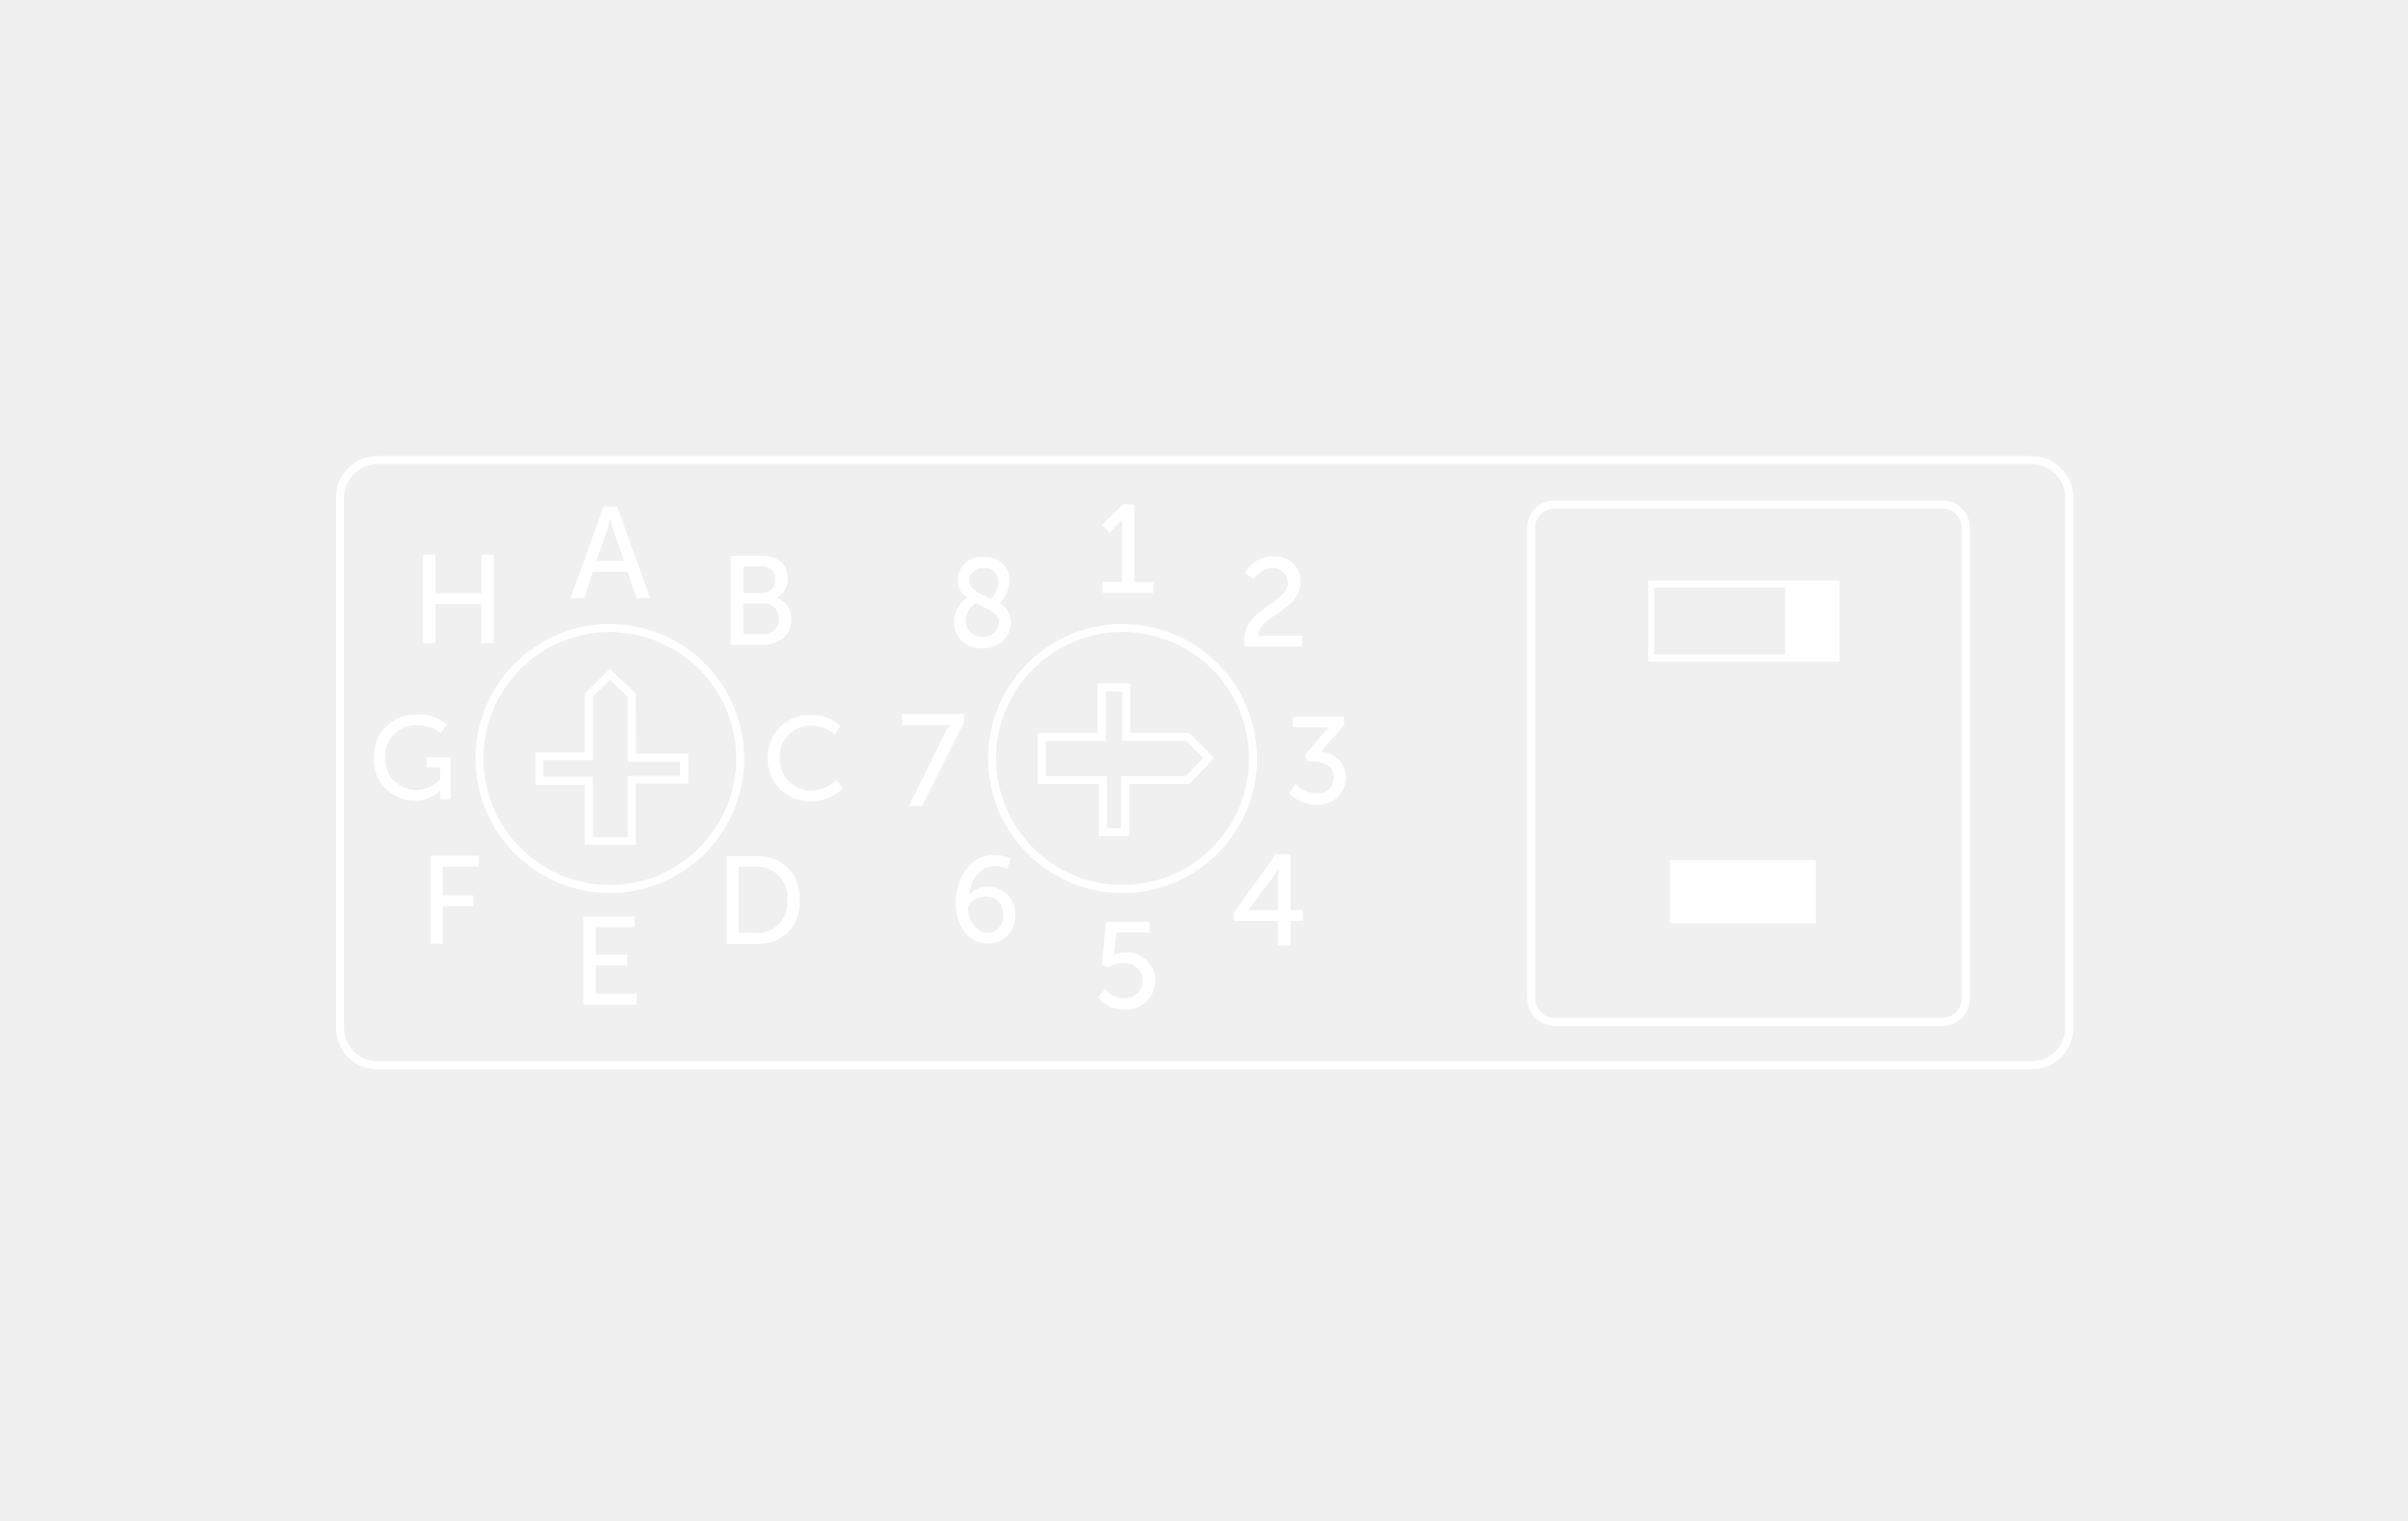
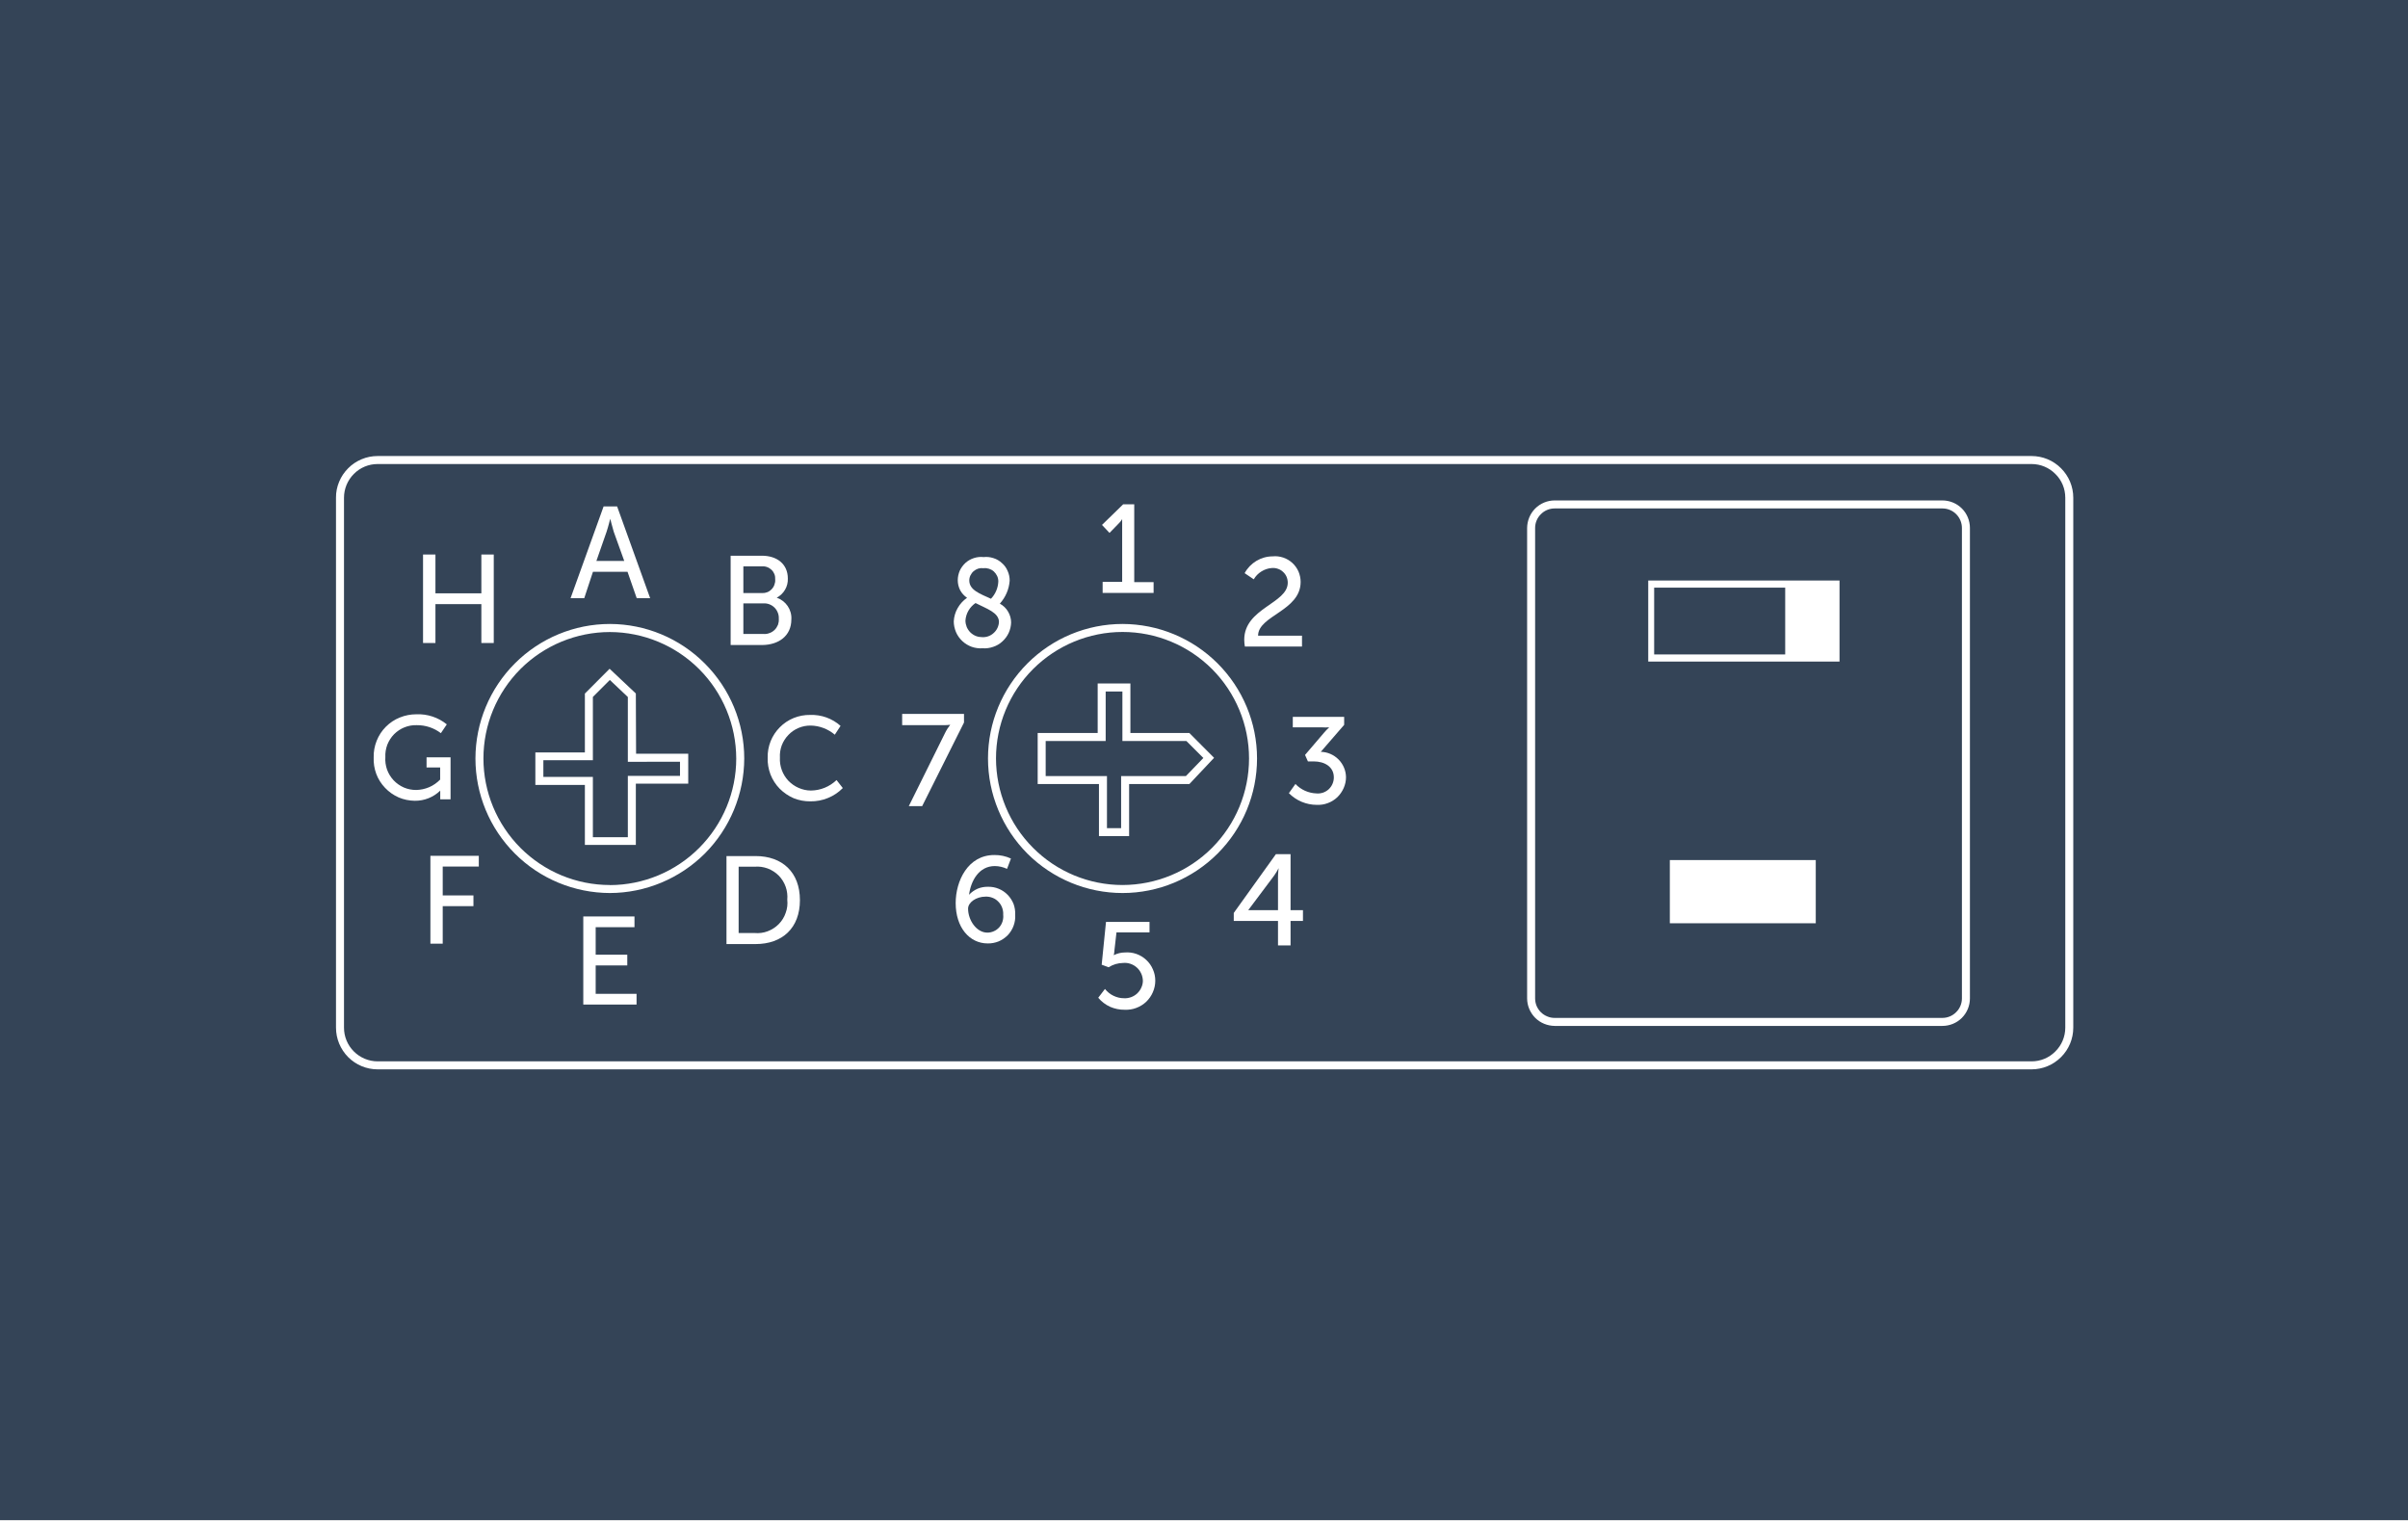
<svg xmlns="http://www.w3.org/2000/svg" viewBox="0 0 301.0 190.0" role="img" aria-label="Illustration officielle Delta Dore">
+   <rect width="100%" height="100%" fill="#344457" />
  <path d="M253.95 57H47.2c-0.68 0-1.36 0.13-2 0.4-0.62 0.26-1.2 0.64-1.68 1.13-0.48 0.48-0.87 1.05-1.13 1.69-0.26 0.63-0.4 1.3-0.39 1.99v66.24c0 1.38 0.55 2.7 1.52 3.68 0.98 0.98 2.3 1.53 3.68 1.53h206.75c1.38 0 2.7-0.55 3.68-1.53 0.98-0.97 1.53-2.3 1.53-3.68V62.21c0-1.38-0.55-2.7-1.53-3.68-0.97-0.98-2.3-1.53-3.68-1.53Zm4.21 71.45c0 1.12-0.45 2.19-1.24 2.97-0.79 0.8-1.85 1.24-2.97 1.24H47.2c-1.11 0-2.18-0.45-2.97-1.24S43 129.57 43 128.45V62.21c0-1.11 0.44-2.18 1.23-2.97 0.79-0.8 1.86-1.24 2.97-1.24h206.75c1.12 0 2.19 0.45 2.97 1.24 0.8 0.78 1.24 1.85 1.24 2.97v66.24Z" fill="#ffffff" stroke="none" />
  <path d="M242.8 62.55h-48.47c-0.91 0-1.79 0.37-2.43 1.01-0.64 0.64-1 1.52-1.01 2.43v58.8c0 0.91 0.37 1.78 1.01 2.43 0.64 0.64 1.52 1 2.43 1.01h48.47c0.91 0 1.79-0.36 2.43-1 0.65-0.65 1.01-1.53 1.01-2.44v-58.8c0-0.91-0.36-1.79-1-2.43-0.65-0.65-1.53-1.01-2.44-1.01Zm2.44 62.24c0 0.65-0.26 1.27-0.72 1.72-0.45 0.46-1.07 0.72-1.72 0.72h-48.47c-0.32 0-0.64-0.06-0.93-0.19-0.3-0.12-0.57-0.3-0.8-0.53-0.22-0.22-0.4-0.49-0.53-0.79-0.12-0.3-0.18-0.61-0.18-0.93v-58.8c0-0.65 0.26-1.27 0.72-1.72 0.45-0.46 1.07-0.72 1.72-0.72h48.47c0.65 0 1.27 0.26 1.72 0.71 0.46 0.46 0.72 1.08 0.72 1.73v58.8Z" fill="#ffffff" stroke="none" />
  <path d="M76.24 77.99c-4.46 0-8.73 1.78-11.88 4.93-3.15 3.15-4.92 7.42-4.93 11.88 0 4.46 1.77 8.73 4.93 11.89 3.15 3.15 7.42 4.92 11.88 4.93 4.45-0.01 8.72-1.8 11.87-4.94 3.14-3.16 4.91-7.43 4.92-11.88 0-4.45-1.78-8.72-4.93-11.87-3.14-3.15-7.4-4.93-11.86-4.94Zm0 32.63c-4.2 0-8.21-1.67-11.18-4.64-2.96-2.97-4.63-6.99-4.63-11.18 0-4.2 1.67-8.21 4.63-11.18C68.03 80.66 72.05 79 76.24 79c4.19 0.01 8.2 1.68 11.16 4.64 2.96 2.97 4.62 6.98 4.63 11.17 0 4.19-1.67 8.2-4.63 11.17-2.96 2.97-6.97 4.64-11.16 4.65Z" fill="#ffffff" stroke="none" />
  <path d="M140.32 77.99c-4.46 0-8.73 1.77-11.89 4.93-3.15 3.15-4.93 7.42-4.93 11.88 0 4.46 1.78 8.74 4.93 11.9 3.15 3.14 7.43 4.92 11.89 4.92 4.46 0 8.73-1.78 11.88-4.93 3.16-3.16 4.93-7.43 4.93-11.89 0-4.46-1.78-8.73-4.93-11.88-3.15-3.15-7.42-4.92-11.88-4.93Zm0 32.63c-4.2 0-8.22-1.67-11.18-4.64-2.97-2.97-4.63-6.99-4.64-11.18 0-4.2 1.67-8.21 4.64-11.18 2.97-2.96 6.99-4.63 11.18-4.63 4.2 0 8.21 1.67 11.18 4.63 2.96 2.97 4.63 6.99 4.63 11.18 0 4.2-1.67 8.21-4.63 11.18-2.97 2.97-6.99 4.63-11.18 4.64Z" fill="#ffffff" stroke="none" />
  <path d="M79.48 86.68l-3.28-3.09-3.09 3.1v7.36h-6.19v4.06h6.19v7.5h6.37v-7.66h6.55v-3.74h-6.52l-0.03-7.53ZM85 95.21v1.77h-6.52v7.66h-4.37v-7.53h-6.19v-2.09h6.19v-7.91l2.12-2.12 2.25 2.13v8.1L85 95.21Z" fill="#ffffff" stroke="none" />
  <path d="M148.67 91.62h-7.37v-6.19h-4.09v6.19h-7.5V98h7.66v6.51h3.77V98h7.53l3.09-3.28-3.09-3.1ZM148.24 97h-8.1v6.51h-1.77V97h-7.66v-4.38h7.5v-6.19h2.09v6.19h8l2.12 2.12-2.18 2.26Z" fill="#ffffff" stroke="none" />
  <path d="M206.03 82.69h23.91V72.56h-23.91v10.13Zm0.74-9.24h16.38v8.35h-16.38v-8.35Z" fill="#ffffff" stroke="none" />
  <path d="M226.97 107.5h-18.24v7.9h18.24v-7.9Z" fill="#ffffff" stroke="none" />
  <path d="M54.43 75.51h5.74v4.86h1.55V69.31h-1.55v4.85h-5.74v-4.85h-1.55v11.06h1.55v-4.86Z" fill="#ffffff" stroke="none" />
  <path d="M74.12 71.47h4.32l1.15 3.3h1.68L77.14 63.3h-1.69l-4.13 11.47h1.71l1.09-3.3Zm1.7-5c0.2-0.59 0.46-1.63 0.46-1.63s0.25 1 0.44 1.63l1.31 3.64h-3.48l1.27-3.64Z" fill="#ffffff" stroke="none" />
  <path d="M98.92 77.42c0.04-0.59-0.13-1.18-0.46-1.67-0.33-0.48-0.8-0.85-1.37-1.04 0.43-0.23 0.8-0.58 1.04-1 0.25-0.42 0.37-0.91 0.35-1.4 0-1.81-1.36-2.85-3.24-2.85h-3.91v11.16h4c1.96-0.03 3.59-1.1 3.59-3.2Zm-6-6.63h2.31c0.22-0.02 0.45 0.01 0.66 0.09 0.2 0.07 0.4 0.2 0.56 0.35 0.16 0.16 0.28 0.35 0.36 0.55 0.08 0.21 0.1 0.44 0.09 0.66 0.02 0.22-0.02 0.44-0.1 0.65-0.07 0.21-0.19 0.4-0.34 0.56-0.16 0.16-0.34 0.29-0.55 0.37-0.2 0.08-0.43 0.12-0.65 0.11h-2.34v-3.34Zm0 4.63h2.5c0.26-0.02 0.51 0.02 0.75 0.11 0.25 0.1 0.46 0.23 0.65 0.42 0.18 0.18 0.32 0.4 0.41 0.64 0.1 0.24 0.13 0.5 0.12 0.75 0.02 0.26-0.02 0.51-0.1 0.75-0.1 0.24-0.24 0.46-0.42 0.64-0.19 0.18-0.4 0.32-0.65 0.4-0.24 0.1-0.5 0.13-0.75 0.11h-2.51v-3.82Z" fill="#ffffff" stroke="none" />
  <path d="M101.36 98.81c-0.53 0-1.05-0.12-1.53-0.33-0.49-0.21-0.92-0.52-1.29-0.9-0.36-0.39-0.64-0.84-0.82-1.34-0.18-0.5-0.26-1.02-0.23-1.55-0.03-0.52 0.05-1.04 0.23-1.53 0.19-0.49 0.47-0.93 0.83-1.3 0.36-0.38 0.8-0.68 1.28-0.88 0.48-0.2 1-0.3 1.52-0.29 1.1 0.02 2.16 0.43 3 1.14l0.72-1.1c-1.04-0.93-2.4-1.42-3.8-1.37-0.7-0.01-1.4 0.12-2.05 0.38-0.66 0.27-1.25 0.66-1.74 1.16-0.5 0.5-0.89 1.1-1.15 1.74-0.26 0.66-0.39 1.36-0.37 2.06-0.03 0.71 0.1 1.43 0.35 2.1 0.26 0.66 0.65 1.27 1.15 1.78 0.5 0.5 1.1 0.91 1.75 1.19 0.67 0.27 1.38 0.4 2.09 0.39 0.75 0.01 1.5-0.13 2.2-0.42 0.69-0.28 1.32-0.7 1.85-1.24l-0.78-1c-0.87 0.83-2.01 1.3-3.21 1.31Z" fill="#ffffff" stroke="none" />
  <path d="M94.44 107h-3.63v11h3.63c3.35 0 5.55-2 5.55-5.49s-2.2-5.51-5.55-5.51Zm-0.11 9.62h-2v-8.29h2c0.55-0.05 1.1 0.03 1.63 0.22 0.52 0.2 0.99 0.5 1.38 0.89 0.39 0.4 0.68 0.87 0.87 1.4 0.18 0.51 0.25 1.07 0.2 1.62 0.06 0.55 0 1.11-0.2 1.64-0.17 0.52-0.47 1-0.86 1.4-0.4 0.4-0.86 0.7-1.39 0.9-0.52 0.2-1.08 0.27-1.63 0.22Z" fill="#ffffff" stroke="none" />
  <path d="M74.46 120.67h3.95v-1.34h-3.95v-3.44h4.85v-1.34h-6.4v11.01h6.66v-1.34h-5.11v-3.55Z" fill="#ffffff" stroke="none" />
  <path d="M53.8 117.95h1.54v-4.69h3.84v-1.34h-3.84v-3.61h4.51v-1.34H53.8v10.98Z" fill="#ffffff" stroke="none" />
  <path d="M55.03 98.82v0.44 0.65h1.29v-5.25h-3v1.27h1.7v1.51c-0.39 0.4-0.86 0.73-1.37 0.95-0.52 0.22-1.07 0.34-1.63 0.35-0.53 0-1.05-0.1-1.54-0.31-0.48-0.21-0.92-0.52-1.28-0.9-0.36-0.39-0.64-0.84-0.82-1.34-0.17-0.5-0.25-1.02-0.21-1.55-0.03-0.53 0.06-1.05 0.24-1.55 0.2-0.5 0.48-0.94 0.85-1.32 0.37-0.37 0.82-0.67 1.3-0.86 0.5-0.2 1.02-0.29 1.55-0.27 1.08-0.01 2.14 0.34 3 1l0.74-1.1c-1.07-0.87-2.43-1.32-3.81-1.26-0.7 0-1.4 0.13-2.06 0.4-0.66 0.26-1.25 0.66-1.75 1.16-0.5 0.5-0.89 1.1-1.15 1.76-0.26 0.66-0.39 1.36-0.37 2.07-0.03 0.7 0.08 1.4 0.32 2.05 0.24 0.65 0.62 1.25 1.1 1.75 0.48 0.51 1.05 0.91 1.7 1.2 0.63 0.27 1.32 0.41 2.02 0.42 1.19 0.01 2.33-0.44 3.18-1.27Z" fill="#ffffff" stroke="none" />
  <path d="M139.74 65.53c0.2-0.19 0.39-0.4 0.53-0.65v0.7 7.15h-2.44v1.38h6.37v-1.35h-2.42v-9.73h-1.38l-2.65 2.58 0.94 1 1.05-1.08Z" fill="#ffffff" stroke="none" />
  <path d="M155.53 79.96c0 0.29 0.03 0.57 0.08 0.85h7.14v-1.35h-5.49c0-2.53 5.32-3.09 5.32-6.73 0-0.45-0.1-0.89-0.27-1.3-0.18-0.4-0.44-0.77-0.77-1.07-0.33-0.3-0.72-0.53-1.14-0.67-0.43-0.14-0.88-0.2-1.32-0.15-0.72 0-1.42 0.2-2.04 0.57-0.61 0.37-1.12 0.9-1.46 1.53l1.14 0.77c0.23-0.4 0.56-0.74 0.95-0.98 0.4-0.25 0.84-0.4 1.3-0.43 0.25-0.02 0.51 0 0.75 0.09 0.25 0.08 0.47 0.21 0.66 0.39 0.19 0.17 0.34 0.38 0.44 0.61 0.1 0.24 0.15 0.5 0.15 0.75-0.01 2.6-5.44 3.17-5.44 7.12Z" fill="#ffffff" stroke="none" />
  <path d="M165.1 93.97l2.92-3.37v-1h-6.42v1.31h3.64c0.3 0.02 0.6 0.02 0.91 0-0.24 0.22-0.46 0.45-0.67 0.7l-2.35 2.75 0.36 0.81h0.74c1.33 0 2.5 0.66 2.5 2 0 0.28-0.06 0.56-0.17 0.81-0.11 0.26-0.28 0.49-0.48 0.68-0.2 0.18-0.45 0.33-0.72 0.42-0.26 0.08-0.54 0.12-0.82 0.09-0.99-0.04-1.93-0.46-2.61-1.18l-0.82 1.15c0.46 0.46 1 0.83 1.6 1.08 0.6 0.25 1.24 0.38 1.89 0.38 0.47 0.02 0.94-0.05 1.38-0.22 0.44-0.16 0.84-0.41 1.18-0.73 0.34-0.33 0.61-0.72 0.8-1.15 0.19-0.43 0.29-0.89 0.29-1.36-0.01-0.83-0.35-1.63-0.94-2.22-0.59-0.59-1.38-0.93-2.21-0.95Z" fill="#ffffff" stroke="none" />
  <path d="M161.32 106.76h-1.83l-5.27 7.35v1h5.53v3.06h1.57v-3.06h1.55v-1.35h-1.55v-7Zm-1.57 2.84v4.16h-3.72l3.23-4.31c0.22-0.3 0.4-0.61 0.57-0.94 0 0-0.08 0.6-0.08 1.09Z" fill="#ffffff" stroke="none" />
  <path d="M140.61 119.05c-0.48 0-0.96 0.12-1.39 0.34 0.05-0.19 0.07-0.38 0.08-0.57l0.26-2.28h4.13v-1.31h-5.44l-0.54 5.35 0.87 0.32c0.54-0.35 1.17-0.53 1.82-0.54 0.3-0.03 0.62 0.01 0.91 0.11 0.3 0.1 0.57 0.26 0.8 0.47 0.23 0.2 0.41 0.46 0.54 0.74 0.13 0.28 0.2 0.59 0.21 0.9 0 0.3-0.07 0.6-0.2 0.87-0.12 0.28-0.3 0.52-0.52 0.73-0.22 0.2-0.48 0.36-0.76 0.46-0.29 0.1-0.59 0.15-0.89 0.13-0.46 0-0.9-0.11-1.31-0.31-0.42-0.2-0.78-0.5-1.06-0.85l-0.84 1.1c0.4 0.48 0.91 0.87 1.48 1.13 0.58 0.25 1.2 0.38 1.83 0.37 0.5 0.02 0.98-0.05 1.45-0.23 0.46-0.17 0.88-0.43 1.24-0.77 0.35-0.34 0.64-0.75 0.83-1.2 0.2-0.46 0.3-0.95 0.3-1.44s-0.1-0.97-0.3-1.41c-0.19-0.45-0.47-0.85-0.83-1.18-0.35-0.33-0.78-0.59-1.24-0.75-0.46-0.16-0.94-0.22-1.43-0.18Z" fill="#ffffff" stroke="none" />
  <path d="M123.5 110.84c-0.44-0.01-0.88 0.07-1.3 0.24-0.4 0.18-0.77 0.43-1.07 0.76 0.23-1.77 1.25-3.59 3.22-3.59 0.53 0 1.05 0.13 1.53 0.35l0.49-1.29c-0.65-0.3-1.36-0.45-2.08-0.44-3.32 0-4.83 3.27-4.83 6 0 3.05 1.72 5.05 4 5.05 0.47 0.01 0.93-0.08 1.36-0.25 0.43-0.18 0.82-0.45 1.15-0.78 0.32-0.34 0.57-0.74 0.73-1.18 0.16-0.44 0.23-0.9 0.2-1.37 0.02-0.46-0.05-0.92-0.2-1.34-0.17-0.43-0.42-0.82-0.74-1.15-0.32-0.33-0.7-0.59-1.12-0.76-0.43-0.18-0.88-0.26-1.34-0.25Zm-0.08 5.73c-1.36 0-2.41-1.56-2.41-3 0-0.77 1-1.5 2.19-1.5 0.3-0.01 0.6 0.04 0.87 0.15 0.28 0.1 0.53 0.28 0.73 0.49 0.21 0.21 0.37 0.47 0.47 0.75 0.1 0.28 0.15 0.57 0.13 0.87 0.03 0.28 0 0.56-0.08 0.83-0.08 0.27-0.22 0.52-0.4 0.73-0.2 0.22-0.42 0.39-0.68 0.5-0.26 0.12-0.54 0.18-0.82 0.18Z" fill="#ffffff" stroke="none" />
  <path d="M120.5 89.23h-7.73v1.41h5.16c0.28 0 0.57-0.01 0.85-0.05-0.26 0.33-0.49 0.69-0.67 1.07l-4.51 9.1h1.67l5.23-10.45v-1.08Z" fill="#ffffff" stroke="none" />
  <path d="M119.22 77.66c0 0.46 0.1 0.92 0.28 1.35 0.18 0.42 0.45 0.8 0.79 1.12 0.34 0.32 0.74 0.56 1.18 0.72 0.43 0.15 0.9 0.21 1.36 0.18 0.45 0.03 0.9-0.03 1.32-0.18 0.43-0.14 0.82-0.37 1.15-0.68 0.33-0.3 0.6-0.66 0.79-1.07 0.18-0.4 0.29-0.85 0.3-1.3 0-0.48-0.14-0.95-0.39-1.37-0.24-0.41-0.6-0.75-1.02-0.98 0.72-0.8 1.15-1.8 1.23-2.87 0-0.42-0.08-0.83-0.25-1.2-0.16-0.39-0.4-0.73-0.72-1-0.3-0.29-0.67-0.5-1.06-0.62-0.4-0.13-0.82-0.18-1.23-0.13-0.4-0.05-0.82 0-1.2 0.12-0.4 0.13-0.76 0.33-1.06 0.6-0.3 0.28-0.55 0.61-0.72 0.98-0.16 0.38-0.25 0.78-0.25 1.19 0 0.43 0.1 0.86 0.3 1.25 0.2 0.38 0.5 0.7 0.86 0.95-0.48 0.33-0.88 0.77-1.17 1.28-0.29 0.5-0.46 1.08-0.49 1.66Zm3.71-6.64c0.23-0.03 0.47 0 0.7 0.07 0.22 0.07 0.42 0.18 0.6 0.34 0.17 0.16 0.31 0.35 0.41 0.56 0.1 0.21 0.15 0.45 0.15 0.68-0.03 0.81-0.36 1.59-0.92 2.17-1.33-0.61-2.71-1.07-2.71-2.29 0-0.22 0.05-0.44 0.15-0.64 0.1-0.2 0.23-0.38 0.4-0.52 0.16-0.14 0.36-0.25 0.57-0.32 0.2-0.06 0.43-0.08 0.65-0.05Zm-1 4.35c1.4 0.72 2.94 1.19 2.94 2.38-0.03 0.52-0.26 1.01-0.65 1.36-0.38 0.36-0.89 0.55-1.41 0.53-0.28 0-0.55-0.04-0.81-0.14s-0.5-0.26-0.7-0.45c-0.2-0.2-0.35-0.43-0.46-0.68-0.1-0.26-0.16-0.53-0.16-0.81 0.03-0.44 0.16-0.86 0.38-1.24s0.52-0.7 0.89-0.95h-0.02Z" fill="#ffffff" stroke="none" />
</svg>
